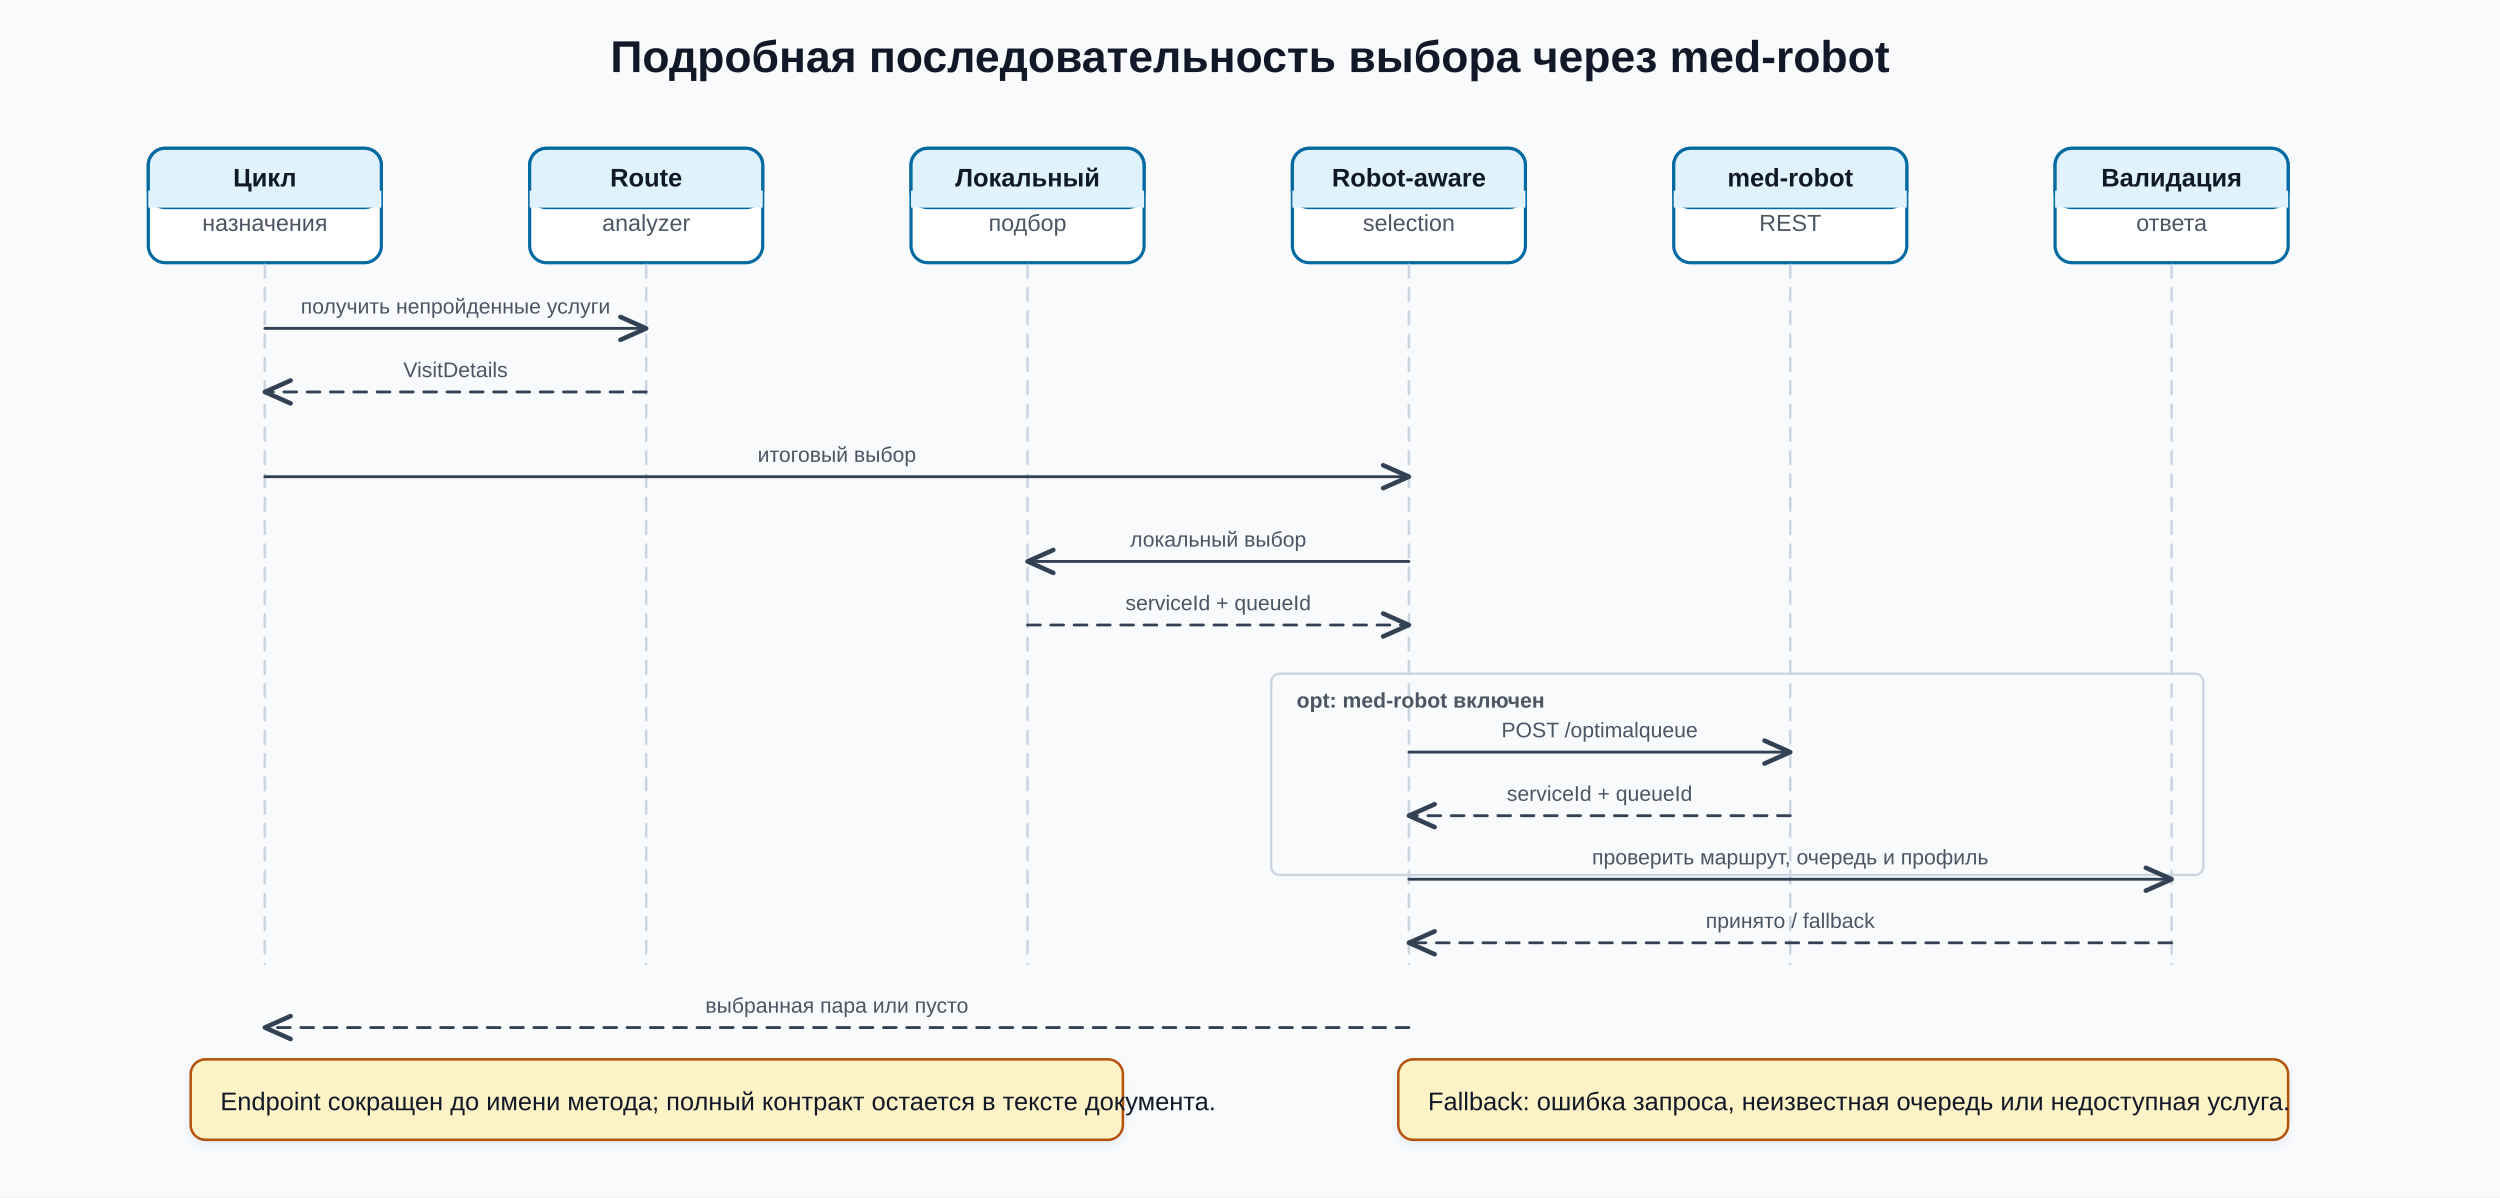
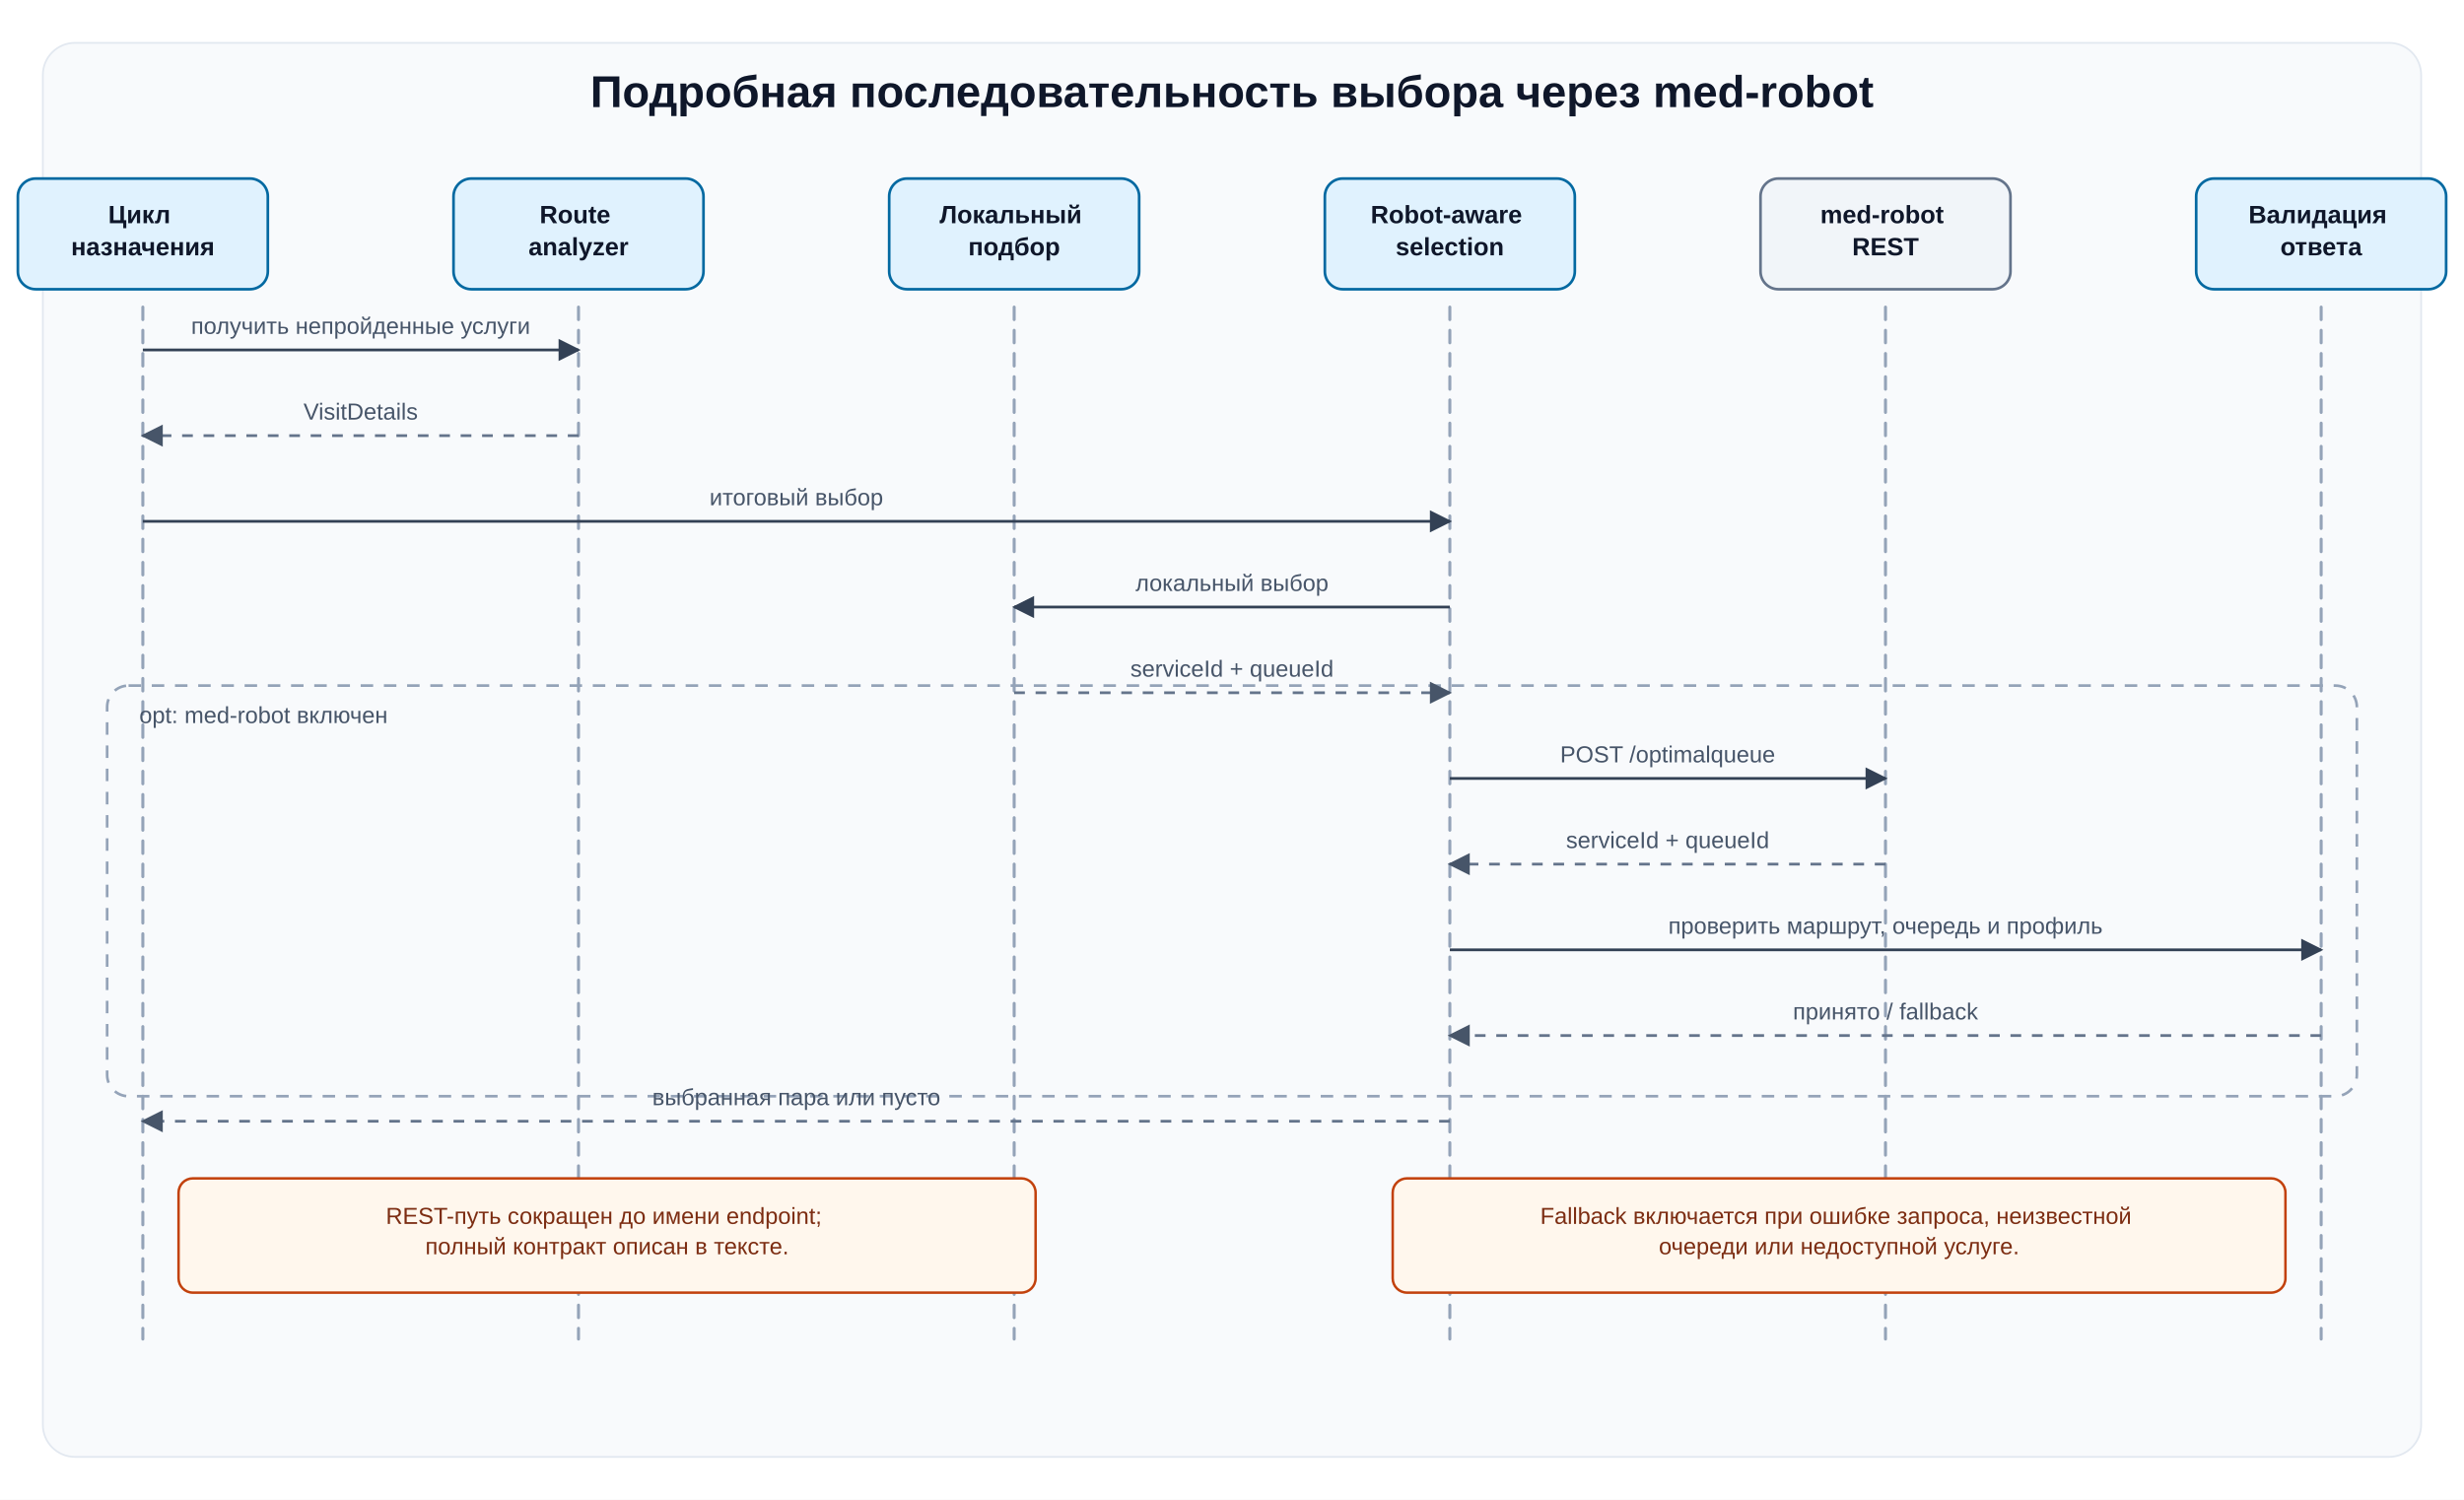
- <svg xmlns="http://www.w3.org/2000/svg" width="1180" height="565" viewBox="0 0 1180 565">
+ <svg xmlns="http://www.w3.org/2000/svg" width="1380" height="840" viewBox="0 0 1380 840" role="img" aria-label="Подробная последовательность выбора через med-robot">
  <defs>
-     <marker id="arrow" markerWidth="12" markerHeight="10" refX="10" refY="5" orient="auto" markerUnits="strokeWidth">
-       <path d="M 1 1 L 10 5 L 1 9" fill="none" stroke="#334155" stroke-width="1.6" stroke-linecap="round" stroke-linejoin="round" />
+     <marker id="arrow" viewBox="0 0 10 10" refX="9" refY="5" markerWidth="8" markerHeight="8" orient="auto-start-reverse">
+       <path d="M 0 0 L 10 5 L 0 10 z" fill="#334155" />
    </marker>
-     <marker id="triangle" markerWidth="14" markerHeight="12" refX="12" refY="6" orient="auto" markerUnits="strokeWidth">
-       <path d="M 1 6 L 12 1 L 12 11 Z" fill="#F8FAFC" stroke="#334155" stroke-width="1.5" />
+     <marker id="arrow-dashed" viewBox="0 0 10 10" refX="9" refY="5" markerWidth="8" markerHeight="8" orient="auto-start-reverse">
+       <path d="M 0 0 L 10 5 L 0 10 z" fill="#475569" />
    </marker>
-     <marker id="green-dot" markerWidth="10" markerHeight="10" refX="5" refY="5" orient="auto">
-       <circle cx="5" cy="5" r="4" fill="#16A34A" />
-     </marker>
-     <filter id="card-shadow" x="-15%" y="-15%" width="130%" height="130%">
-       <feDropShadow dx="0" dy="2" stdDeviation="2" flood-color="#94A3B8" flood-opacity="0.16" />
-     </filter>
  </defs>
-   <rect x="0" y="0" width="1180" height="565" fill="#F8FAFC" />
-   <text x="590.0" y="34" text-anchor="middle" font-family="Segoe UI, Arial, sans-serif" font-size="21" font-weight="700" fill="#111827">Подробная последовательность выбора через med-robot</text>
-   <rect x="70" y="70" width="110" height="54" rx="8" ry="8" fill="#FFFFFF" stroke="#0369A1" stroke-width="1.5" />
-   <rect x="70" y="70" width="110" height="28" rx="8" ry="8" fill="#E0F2FE" stroke="#0369A1" stroke-width="1.5" />
-   <rect x="70" y="90" width="110" height="8" fill="#E0F2FE" stroke="none" />
-   <text x="125.0" y="88" text-anchor="middle" font-family="Segoe UI, Arial, sans-serif" font-size="12" font-weight="700" fill="#111827" style="">
-     <tspan x="125.0" dy="0">Цикл</tspan>
+   <rect x="0.0" y="0.0" width="1380.0" height="840.0" rx="0.0" fill="#FFFFFF" stroke="none" stroke-width="1" />
+   <rect x="24.0" y="24.0" width="1332.0" height="792.0" rx="18.0" fill="#F8FAFC" stroke="#E2E8F0" stroke-width="1" />
+   <text x="690.0" y="60.0" text-anchor="middle" font-family="Segoe UI, Arial, sans-serif" font-size="25" font-weight="700" fill="#0F172A">Подробная последовательность выбора через med-robot</text>
+   <rect x="10.0" y="100.0" width="140.0" height="62.0" rx="10.0" fill="#E0F2FE" stroke="#0369A1" stroke-width="1.5" />
+   <text x="80.0" y="125.0" text-anchor="middle" font-family="Segoe UI, Arial, sans-serif" font-size="14" font-weight="700" fill="#0F172A">
+     <tspan x="80.0" dy="0">Цикл</tspan>
+     <tspan x="80.0" dy="18">назначения</tspan>
  </text>
-   <text x="125.0" y="109" text-anchor="middle" font-family="Segoe UI, Arial, sans-serif" font-size="11" font-weight="400" fill="#4B5563" style="">
-     <tspan x="125.0" dy="0">назначения</tspan>
+   <path d="M 80.0 172.0 L 80.0 750.0" fill="none" stroke="#94A3B8" stroke-width="1.7" stroke-dasharray="7 6" stroke-linecap="round" />
+   <rect x="254.0" y="100.0" width="140.0" height="62.0" rx="10.0" fill="#E0F2FE" stroke="#0369A1" stroke-width="1.5" />
+   <text x="324.0" y="125.0" text-anchor="middle" font-family="Segoe UI, Arial, sans-serif" font-size="14" font-weight="700" fill="#0F172A">
+     <tspan x="324.0" dy="0">Route</tspan>
+     <tspan x="324.0" dy="18">analyzer</tspan>
  </text>
-   <rect x="250" y="70" width="110" height="54" rx="8" ry="8" fill="#FFFFFF" stroke="#0369A1" stroke-width="1.5" />
-   <rect x="250" y="70" width="110" height="28" rx="8" ry="8" fill="#E0F2FE" stroke="#0369A1" stroke-width="1.5" />
-   <rect x="250" y="90" width="110" height="8" fill="#E0F2FE" stroke="none" />
-   <text x="305.0" y="88" text-anchor="middle" font-family="Segoe UI, Arial, sans-serif" font-size="12" font-weight="700" fill="#111827" style="">
-     <tspan x="305.0" dy="0">Route</tspan>
+   <path d="M 324.0 172.0 L 324.0 750.0" fill="none" stroke="#94A3B8" stroke-width="1.7" stroke-dasharray="7 6" stroke-linecap="round" />
+   <rect x="498.0" y="100.0" width="140.0" height="62.0" rx="10.0" fill="#E0F2FE" stroke="#0369A1" stroke-width="1.5" />
+   <text x="568.0" y="125.0" text-anchor="middle" font-family="Segoe UI, Arial, sans-serif" font-size="14" font-weight="700" fill="#0F172A">
+     <tspan x="568.0" dy="0">Локальный</tspan>
+     <tspan x="568.0" dy="18">подбор</tspan>
  </text>
-   <text x="305.0" y="109" text-anchor="middle" font-family="Segoe UI, Arial, sans-serif" font-size="11" font-weight="400" fill="#4B5563" style="">
-     <tspan x="305.0" dy="0">analyzer</tspan>
+   <path d="M 568.0 172.0 L 568.0 750.0" fill="none" stroke="#94A3B8" stroke-width="1.7" stroke-dasharray="7 6" stroke-linecap="round" />
+   <rect x="742.0" y="100.0" width="140.0" height="62.0" rx="10.0" fill="#E0F2FE" stroke="#0369A1" stroke-width="1.5" />
+   <text x="812.0" y="125.0" text-anchor="middle" font-family="Segoe UI, Arial, sans-serif" font-size="14" font-weight="700" fill="#0F172A">
+     <tspan x="812.0" dy="0">Robot-aware</tspan>
+     <tspan x="812.0" dy="18">selection</tspan>
  </text>
-   <rect x="430" y="70" width="110" height="54" rx="8" ry="8" fill="#FFFFFF" stroke="#0369A1" stroke-width="1.5" />
-   <rect x="430" y="70" width="110" height="28" rx="8" ry="8" fill="#E0F2FE" stroke="#0369A1" stroke-width="1.5" />
-   <rect x="430" y="90" width="110" height="8" fill="#E0F2FE" stroke="none" />
-   <text x="485.0" y="88" text-anchor="middle" font-family="Segoe UI, Arial, sans-serif" font-size="12" font-weight="700" fill="#111827" style="">
-     <tspan x="485.0" dy="0">Локальный</tspan>
+   <path d="M 812.0 172.0 L 812.0 750.0" fill="none" stroke="#94A3B8" stroke-width="1.7" stroke-dasharray="7 6" stroke-linecap="round" />
+   <rect x="986.0" y="100.0" width="140.0" height="62.0" rx="10.0" fill="#F1F5F9" stroke="#64748B" stroke-width="1.5" />
+   <text x="1056.0" y="125.0" text-anchor="middle" font-family="Segoe UI, Arial, sans-serif" font-size="14" font-weight="600" fill="#0F172A">
+     <tspan x="1056.0" dy="0">med-robot</tspan>
+     <tspan x="1056.0" dy="18">REST</tspan>
  </text>
-   <text x="485.0" y="109" text-anchor="middle" font-family="Segoe UI, Arial, sans-serif" font-size="11" font-weight="400" fill="#4B5563" style="">
-     <tspan x="485.0" dy="0">подбор</tspan>
+   <path d="M 1056.0 172.0 L 1056.0 750.0" fill="none" stroke="#94A3B8" stroke-width="1.7" stroke-dasharray="7 6" stroke-linecap="round" />
+   <rect x="1230.0" y="100.0" width="140.0" height="62.0" rx="10.0" fill="#E0F2FE" stroke="#0369A1" stroke-width="1.5" />
+   <text x="1300.0" y="125.0" text-anchor="middle" font-family="Segoe UI, Arial, sans-serif" font-size="14" font-weight="700" fill="#0F172A">
+     <tspan x="1300.0" dy="0">Валидация</tspan>
+     <tspan x="1300.0" dy="18">ответа</tspan>
  </text>
-   <rect x="610" y="70" width="110" height="54" rx="8" ry="8" fill="#FFFFFF" stroke="#0369A1" stroke-width="1.5" />
-   <rect x="610" y="70" width="110" height="28" rx="8" ry="8" fill="#E0F2FE" stroke="#0369A1" stroke-width="1.5" />
-   <rect x="610" y="90" width="110" height="8" fill="#E0F2FE" stroke="none" />
-   <text x="665.0" y="88" text-anchor="middle" font-family="Segoe UI, Arial, sans-serif" font-size="12" font-weight="700" fill="#111827" style="">
-     <tspan x="665.0" dy="0">Robot-aware</tspan>
+   <path d="M 1300.0 172.0 L 1300.0 750.0" fill="none" stroke="#94A3B8" stroke-width="1.7" stroke-dasharray="7 6" stroke-linecap="round" />
+   <rect x="60.0" y="384.0" width="1260.0" height="230.0" rx="12.0" fill="none" stroke="#94A3B8" stroke-width="1.5" stroke-dasharray="7 6" />
+   <text x="78.0" y="405.0" text-anchor="start" font-family="Segoe UI, Arial, sans-serif" font-size="13" font-weight="400" fill="#475569">opt: med-robot включен</text>
+   <path d="M 80.0 196.0 L 324.0 196.0" fill="none" stroke="#334155" stroke-width="1.55" marker-end="url(#arrow)" />
+   <text x="202.0" y="187.0" text-anchor="middle" font-family="Segoe UI, Arial, sans-serif" font-size="13" font-weight="400" fill="#475569">получить непройденные услуги</text>
+   <path d="M 324.0 244.0 L 80.0 244.0" fill="none" stroke="#64748B" stroke-width="1.55" stroke-dasharray="6 6" marker-end="url(#arrow-dashed)" />
+   <text x="202.0" y="235.0" text-anchor="middle" font-family="Segoe UI, Arial, sans-serif" font-size="13" font-weight="400" fill="#475569">VisitDetails</text>
+   <path d="M 80.0 292.0 L 812.0 292.0" fill="none" stroke="#334155" stroke-width="1.55" marker-end="url(#arrow)" />
+   <text x="446.0" y="283.0" text-anchor="middle" font-family="Segoe UI, Arial, sans-serif" font-size="13" font-weight="400" fill="#475569">итоговый выбор</text>
+   <path d="M 812.0 340.0 L 568.0 340.0" fill="none" stroke="#334155" stroke-width="1.55" marker-end="url(#arrow)" />
+   <text x="690.0" y="331.0" text-anchor="middle" font-family="Segoe UI, Arial, sans-serif" font-size="13" font-weight="400" fill="#475569">локальный выбор</text>
+   <path d="M 568.0 388.0 L 812.0 388.0" fill="none" stroke="#64748B" stroke-width="1.55" stroke-dasharray="6 6" marker-end="url(#arrow-dashed)" />
+   <text x="690.0" y="379.0" text-anchor="middle" font-family="Segoe UI, Arial, sans-serif" font-size="13" font-weight="400" fill="#475569">serviceId + queueId</text>
+   <path d="M 812.0 436.0 L 1056.0 436.0" fill="none" stroke="#334155" stroke-width="1.55" marker-end="url(#arrow)" />
+   <text x="934.0" y="427.0" text-anchor="middle" font-family="Segoe UI, Arial, sans-serif" font-size="13" font-weight="400" fill="#475569">POST /optimalqueue</text>
+   <path d="M 1056.0 484.0 L 812.0 484.0" fill="none" stroke="#64748B" stroke-width="1.55" stroke-dasharray="6 6" marker-end="url(#arrow-dashed)" />
+   <text x="934.0" y="475.0" text-anchor="middle" font-family="Segoe UI, Arial, sans-serif" font-size="13" font-weight="400" fill="#475569">serviceId + queueId</text>
+   <path d="M 812.0 532.0 L 1300.0 532.0" fill="none" stroke="#334155" stroke-width="1.55" marker-end="url(#arrow)" />
+   <text x="1056.0" y="523.0" text-anchor="middle" font-family="Segoe UI, Arial, sans-serif" font-size="13" font-weight="400" fill="#475569">проверить маршрут, очередь и профиль</text>
+   <path d="M 1300.0 580.0 L 812.0 580.0" fill="none" stroke="#64748B" stroke-width="1.55" stroke-dasharray="6 6" marker-end="url(#arrow-dashed)" />
+   <text x="1056.0" y="571.0" text-anchor="middle" font-family="Segoe UI, Arial, sans-serif" font-size="13" font-weight="400" fill="#475569">принято / fallback</text>
+   <path d="M 812.0 628.0 L 80.0 628.0" fill="none" stroke="#64748B" stroke-width="1.55" stroke-dasharray="6 6" marker-end="url(#arrow-dashed)" />
+   <text x="446.0" y="619.0" text-anchor="middle" font-family="Segoe UI, Arial, sans-serif" font-size="13" font-weight="400" fill="#475569">выбранная пара или пусто</text>
+   <rect x="100.0" y="660.0" width="480.0" height="64.0" rx="8.0" fill="#FFF7ED" stroke="#C2410C" stroke-width="1.4" />
+   <text x="340.0" y="685.5" text-anchor="middle" font-family="Segoe UI, Arial, sans-serif" font-size="13" font-weight="400" fill="#7C2D12">
+     <tspan x="340.0" dy="0">REST-путь сокращен до имени endpoint;</tspan>
+     <tspan x="340.0" dy="17">полный контракт описан в тексте.</tspan>
  </text>
-   <text x="665.0" y="109" text-anchor="middle" font-family="Segoe UI, Arial, sans-serif" font-size="11" font-weight="400" fill="#4B5563" style="">
-     <tspan x="665.0" dy="0">selection</tspan>
-   </text>
-   <rect x="790" y="70" width="110" height="54" rx="8" ry="8" fill="#FFFFFF" stroke="#0369A1" stroke-width="1.5" />
-   <rect x="790" y="70" width="110" height="28" rx="8" ry="8" fill="#E0F2FE" stroke="#0369A1" stroke-width="1.5" />
-   <rect x="790" y="90" width="110" height="8" fill="#E0F2FE" stroke="none" />
-   <text x="845.0" y="88" text-anchor="middle" font-family="Segoe UI, Arial, sans-serif" font-size="12" font-weight="700" fill="#111827" style="">
-     <tspan x="845.0" dy="0">med-robot</tspan>
-   </text>
-   <text x="845.0" y="109" text-anchor="middle" font-family="Segoe UI, Arial, sans-serif" font-size="11" font-weight="400" fill="#4B5563" style="">
-     <tspan x="845.0" dy="0">REST</tspan>
-   </text>
-   <rect x="970" y="70" width="110" height="54" rx="8" ry="8" fill="#FFFFFF" stroke="#0369A1" stroke-width="1.5" />
-   <rect x="970" y="70" width="110" height="28" rx="8" ry="8" fill="#E0F2FE" stroke="#0369A1" stroke-width="1.5" />
-   <rect x="970" y="90" width="110" height="8" fill="#E0F2FE" stroke="none" />
-   <text x="1025.0" y="88" text-anchor="middle" font-family="Segoe UI, Arial, sans-serif" font-size="12" font-weight="700" fill="#111827" style="">
-     <tspan x="1025.0" dy="0">Валидация</tspan>
-   </text>
-   <text x="1025.0" y="109" text-anchor="middle" font-family="Segoe UI, Arial, sans-serif" font-size="11" font-weight="400" fill="#4B5563" style="">
-     <tspan x="1025.0" dy="0">ответа</tspan>
-   </text>
-   <line x1="125.0" y1="125" x2="125.0" y2="455" stroke="#CBD5E1" stroke-width="1.2" stroke-linecap="round" stroke-dasharray="6 5" />
-   <line x1="305.0" y1="125" x2="305.0" y2="455" stroke="#CBD5E1" stroke-width="1.2" stroke-linecap="round" stroke-dasharray="6 5" />
-   <line x1="485.0" y1="125" x2="485.0" y2="455" stroke="#CBD5E1" stroke-width="1.2" stroke-linecap="round" stroke-dasharray="6 5" />
-   <line x1="665.0" y1="125" x2="665.0" y2="455" stroke="#CBD5E1" stroke-width="1.2" stroke-linecap="round" stroke-dasharray="6 5" />
-   <line x1="845.0" y1="125" x2="845.0" y2="455" stroke="#CBD5E1" stroke-width="1.2" stroke-linecap="round" stroke-dasharray="6 5" />
-   <line x1="1025.0" y1="125" x2="1025.0" y2="455" stroke="#CBD5E1" stroke-width="1.2" stroke-linecap="round" stroke-dasharray="6 5" />
-   <line x1="125.0" y1="155" x2="305.0" y2="155" stroke="#334155" stroke-width="1.35" stroke-linecap="round" marker-end="url(#arrow)" />
-   <text x="215.0" y="148" text-anchor="middle" font-family="Segoe UI, Arial, sans-serif" font-size="10" font-weight="400" fill="#4B5563" style="">
-     <tspan x="215.0" dy="0">получить непройденные услуги</tspan>
-   </text>
-   <line x1="305.0" y1="185" x2="125.0" y2="185" stroke="#334155" stroke-width="1.35" stroke-linecap="round" stroke-dasharray="6 5" marker-end="url(#arrow)" />
-   <text x="215.0" y="178" text-anchor="middle" font-family="Segoe UI, Arial, sans-serif" font-size="10" font-weight="400" fill="#4B5563" style="">
-     <tspan x="215.0" dy="0">VisitDetails</tspan>
-   </text>
-   <line x1="125.0" y1="225" x2="665.0" y2="225" stroke="#334155" stroke-width="1.35" stroke-linecap="round" marker-end="url(#arrow)" />
-   <text x="395.0" y="218" text-anchor="middle" font-family="Segoe UI, Arial, sans-serif" font-size="10" font-weight="400" fill="#4B5563" style="">
-     <tspan x="395.0" dy="0">итоговый выбор</tspan>
-   </text>
-   <line x1="665.0" y1="265" x2="485.0" y2="265" stroke="#334155" stroke-width="1.35" stroke-linecap="round" marker-end="url(#arrow)" />
-   <text x="575.0" y="258" text-anchor="middle" font-family="Segoe UI, Arial, sans-serif" font-size="10" font-weight="400" fill="#4B5563" style="">
-     <tspan x="575.0" dy="0">локальный выбор</tspan>
-   </text>
-   <line x1="485.0" y1="295" x2="665.0" y2="295" stroke="#334155" stroke-width="1.35" stroke-linecap="round" stroke-dasharray="6 5" marker-end="url(#arrow)" />
-   <text x="575.0" y="288" text-anchor="middle" font-family="Segoe UI, Arial, sans-serif" font-size="10" font-weight="400" fill="#4B5563" style="">
-     <tspan x="575.0" dy="0">serviceId + queueId</tspan>
-   </text>
-   <rect x="600" y="318" width="440" height="95" rx="4" ry="4" fill="none" stroke="#CBD5E1" stroke-width="1.1" />
-   <text x="612" y="334" text-anchor="start" font-family="Segoe UI, Arial, sans-serif" font-size="10" font-weight="600" fill="#4B5563" style="">
-     <tspan x="612" dy="0">opt: med-robot включен</tspan>
-   </text>
-   <line x1="665.0" y1="355" x2="845.0" y2="355" stroke="#334155" stroke-width="1.35" stroke-linecap="round" marker-end="url(#arrow)" />
-   <text x="755.0" y="348" text-anchor="middle" font-family="Segoe UI, Arial, sans-serif" font-size="10" font-weight="400" fill="#4B5563" style="">
-     <tspan x="755.0" dy="0">POST /optimalqueue</tspan>
-   </text>
-   <line x1="845.0" y1="385" x2="665.0" y2="385" stroke="#334155" stroke-width="1.35" stroke-linecap="round" stroke-dasharray="6 5" marker-end="url(#arrow)" />
-   <text x="755.0" y="378" text-anchor="middle" font-family="Segoe UI, Arial, sans-serif" font-size="10" font-weight="400" fill="#4B5563" style="">
-     <tspan x="755.0" dy="0">serviceId + queueId</tspan>
-   </text>
-   <line x1="665.0" y1="415" x2="1025.0" y2="415" stroke="#334155" stroke-width="1.35" stroke-linecap="round" marker-end="url(#arrow)" />
-   <text x="845.0" y="408" text-anchor="middle" font-family="Segoe UI, Arial, sans-serif" font-size="10" font-weight="400" fill="#4B5563" style="">
-     <tspan x="845.0" dy="0">проверить маршрут, очередь и профиль</tspan>
-   </text>
-   <line x1="1025.0" y1="445" x2="665.0" y2="445" stroke="#334155" stroke-width="1.35" stroke-linecap="round" stroke-dasharray="6 5" marker-end="url(#arrow)" />
-   <text x="845.0" y="438" text-anchor="middle" font-family="Segoe UI, Arial, sans-serif" font-size="10" font-weight="400" fill="#4B5563" style="">
-     <tspan x="845.0" dy="0">принято / fallback</tspan>
-   </text>
-   <line x1="665.0" y1="485" x2="125.0" y2="485" stroke="#334155" stroke-width="1.35" stroke-linecap="round" stroke-dasharray="6 5" marker-end="url(#arrow)" />
-   <text x="395.0" y="478" text-anchor="middle" font-family="Segoe UI, Arial, sans-serif" font-size="10" font-weight="400" fill="#4B5563" style="">
-     <tspan x="395.0" dy="0">выбранная пара или пусто</tspan>
-   </text>
-   <rect x="90" y="500" width="440" height="38" rx="7" ry="7" fill="#FEF3C7" stroke="#B45309" stroke-width="1.2" filter="url(#card-shadow)" />
-   <text x="104" y="524" text-anchor="start" font-family="Segoe UI, Arial, sans-serif" font-size="12" font-weight="400" fill="#111827" style="">
-     <tspan x="104" dy="0">Endpoint сокращен до имени метода; полный контракт остается в тексте документа.</tspan>
-   </text>
-   <rect x="660" y="500" width="420" height="38" rx="7" ry="7" fill="#FEF3C7" stroke="#B45309" stroke-width="1.2" filter="url(#card-shadow)" />
-   <text x="674" y="524" text-anchor="start" font-family="Segoe UI, Arial, sans-serif" font-size="12" font-weight="400" fill="#111827" style="">
-     <tspan x="674" dy="0">Fallback: ошибка запроса, неизвестная очередь или недоступная услуга.</tspan>
+   <rect x="780.0" y="660.0" width="500.0" height="64.0" rx="8.0" fill="#FFF7ED" stroke="#C2410C" stroke-width="1.4" />
+   <text x="1030.0" y="685.5" text-anchor="middle" font-family="Segoe UI, Arial, sans-serif" font-size="13" font-weight="400" fill="#7C2D12">
+     <tspan x="1030.0" dy="0">Fallback включается при ошибке запроса, неизвестной</tspan>
+     <tspan x="1030.0" dy="17">очереди или недоступной услуге.</tspan>
  </text>
</svg>
